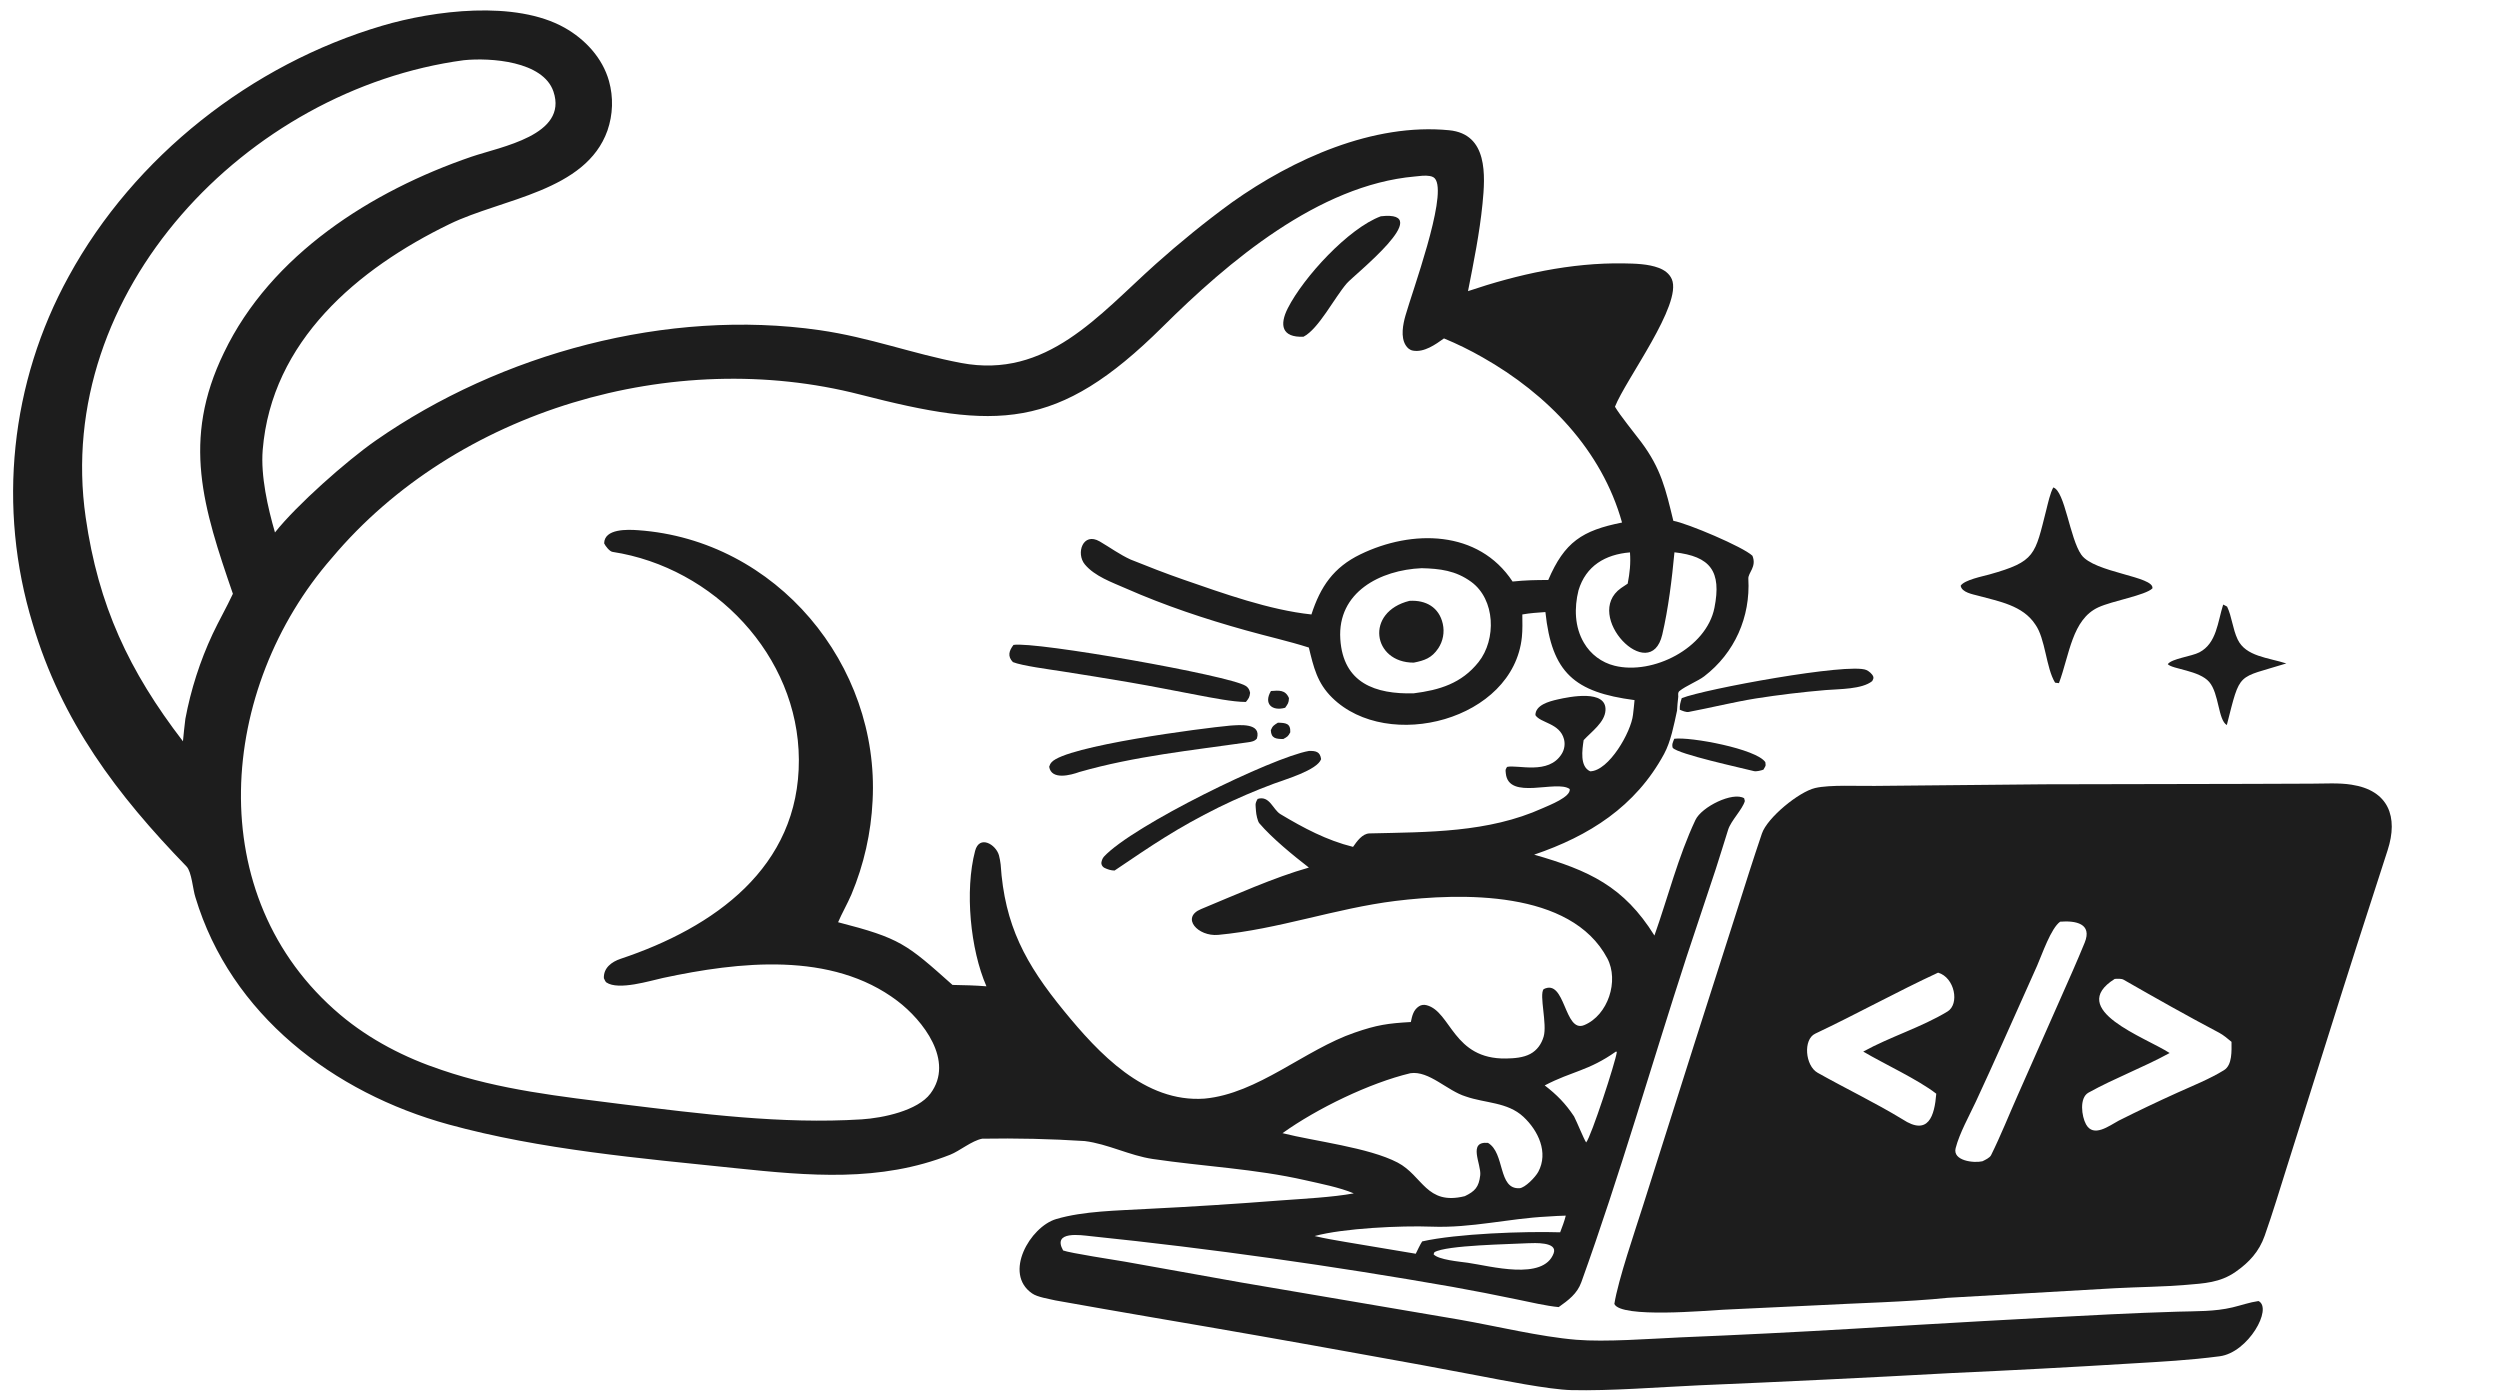
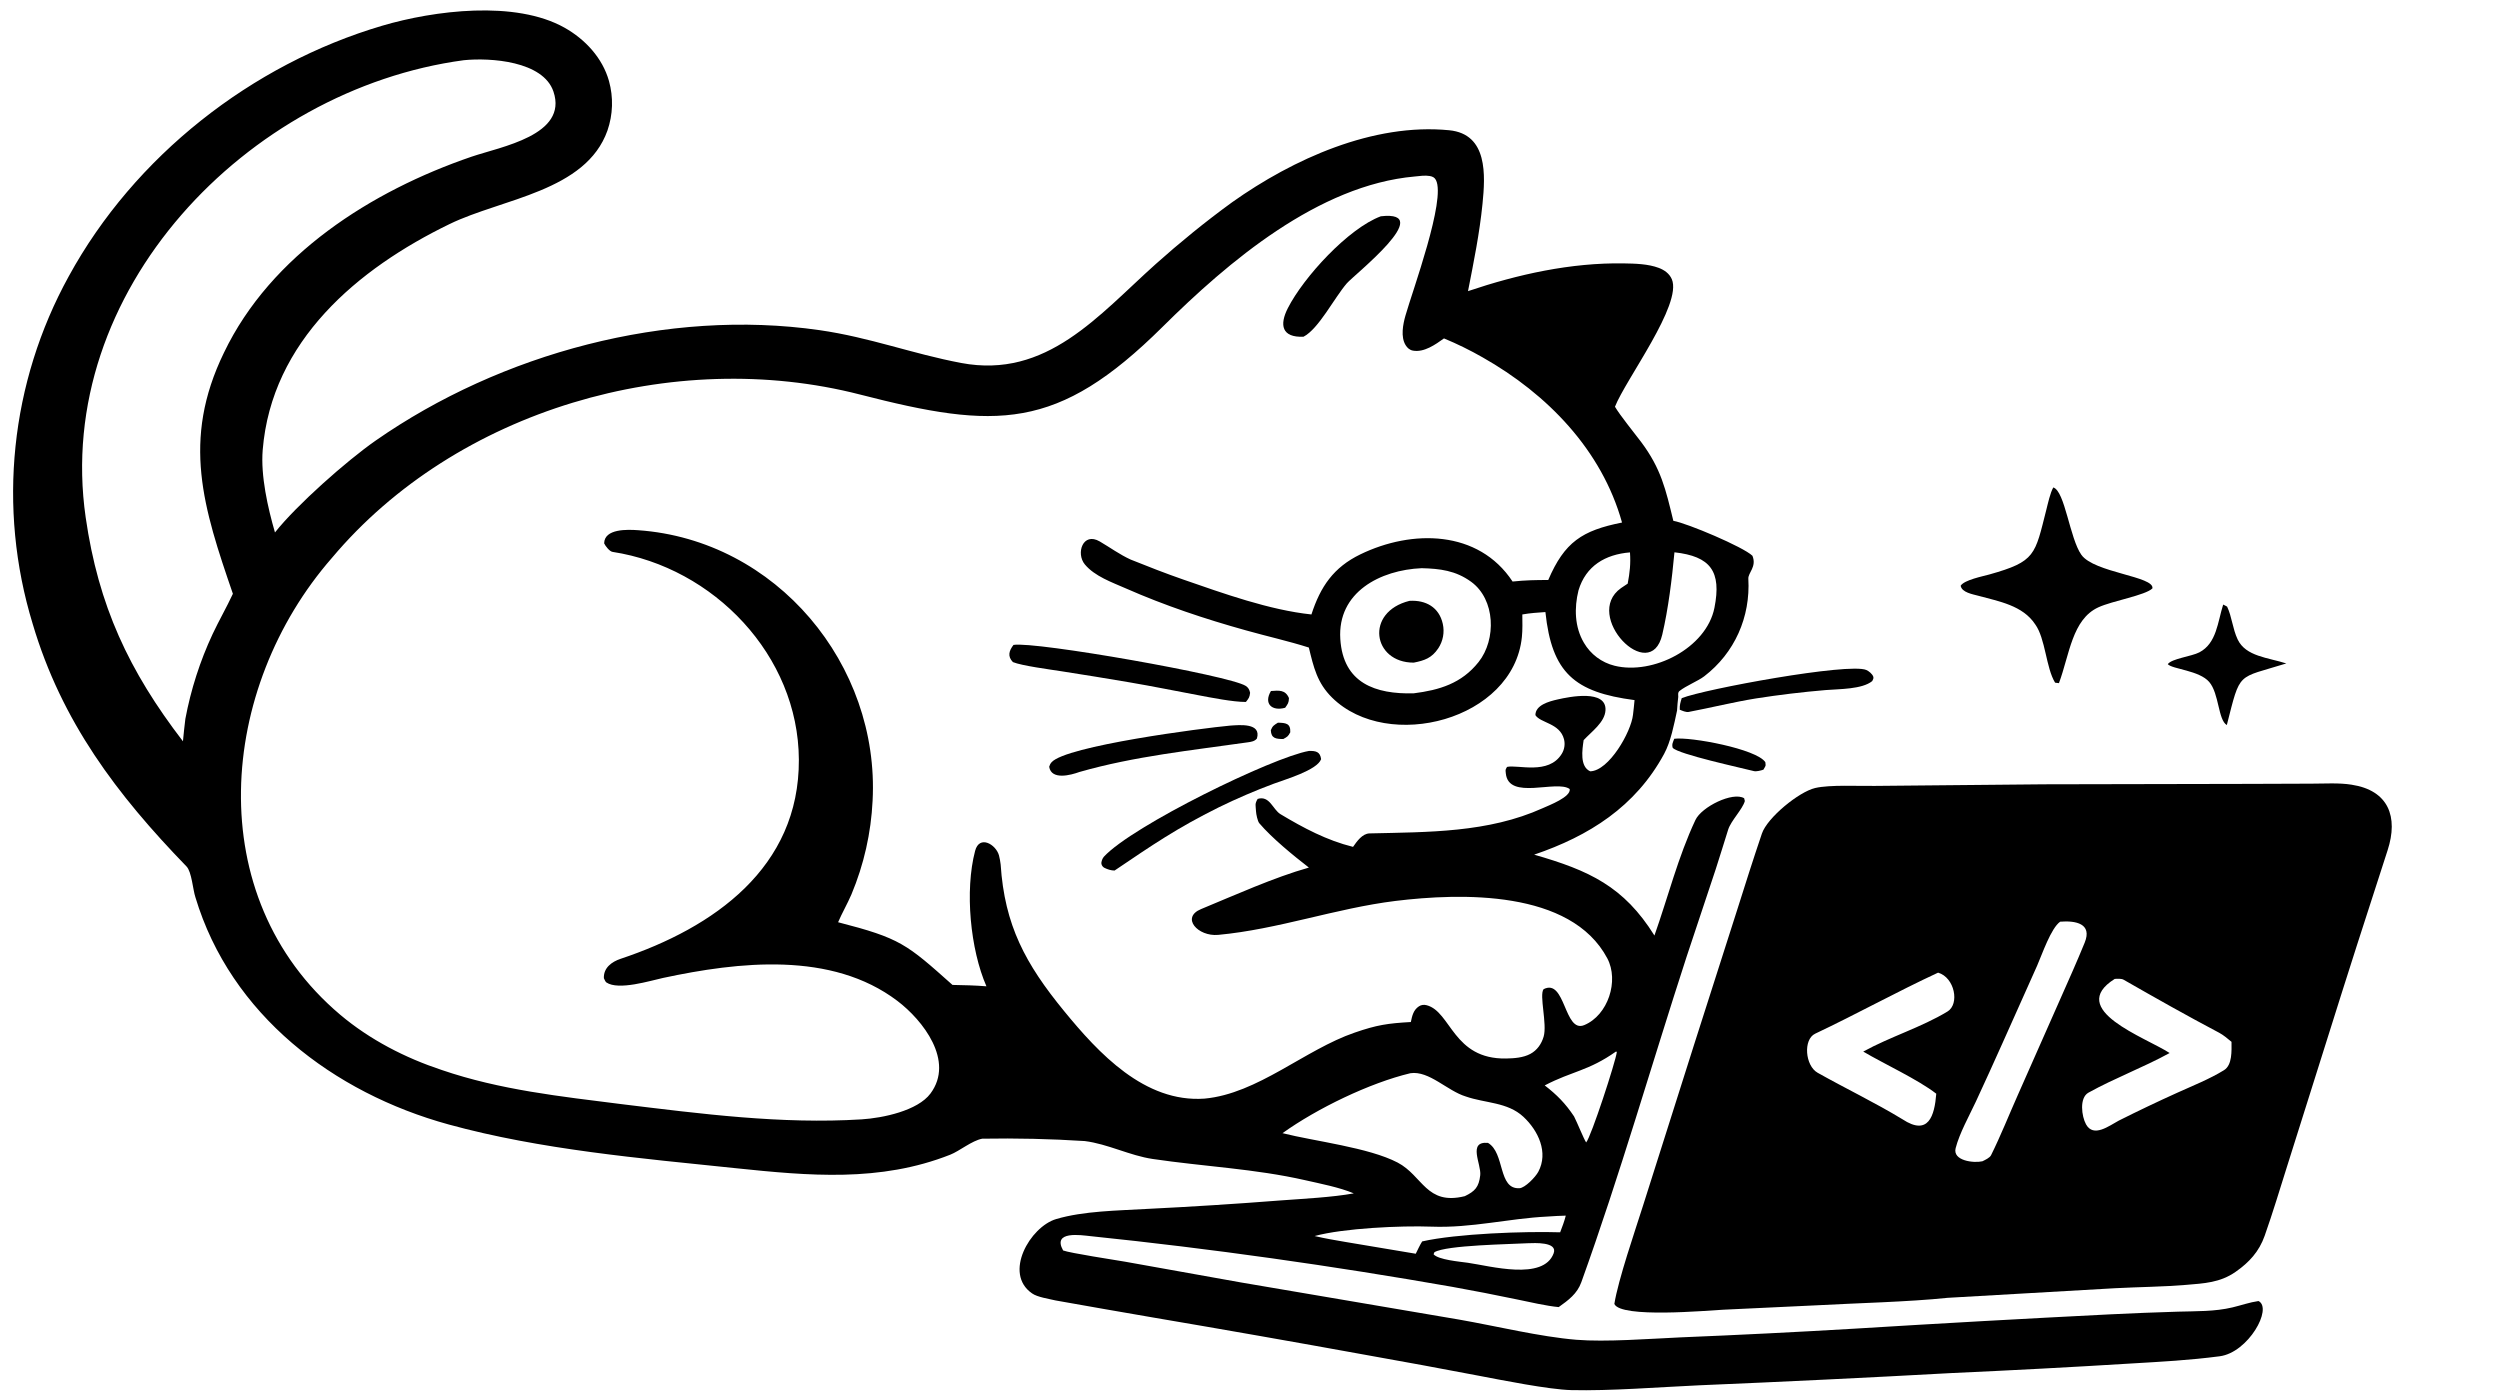
<svg xmlns="http://www.w3.org/2000/svg" width="1024" height="573" viewBox="0 0 1024 573">
-   <path fill="#1D1D1D" transform="scale(1.04171 1.04182)" d="M532.316 469.184C526.646 466.804 519.228 465.379 513.199 464.006C493.402 459.497 473.26 458.624 453.263 455.663C444.17 454.317 435.642 449.762 426.529 448.616C413.184 447.76 399.565 447.447 386.196 447.685C382.116 448.471 377.305 452.528 373.649 453.973C346.027 464.886 318.015 462.279 289.097 459.269C251.935 455.401 212.526 452.014 176.394 442.092C131.139 429.665 90.703 398.953 76.829 352.744C75.853 349.886 75.391 342.772 73.343 340.659C45.971 312.412 24.221 283.712 12.84 245.243C-1.079 199.647 4.047 150.36 27.052 108.603C52.815 61.476 98.906 25.265 150.31 10.106C170.61 4.119 202.628 -0.023 222.035 10.92C230.104 15.47 236.909 22.796 239.45 31.849C241.231 38.252 241.022 45.045 238.851 51.326C230.352 75.271 197.468 78.055 176.841 88.055C140.626 105.612 106.793 134.064 103.293 176.905C102.464 187.062 105.284 199.568 108.118 209.339C116.616 198.598 136.228 181.226 147.679 173.241C196.947 138.884 262.476 121.208 322.231 129.799C342.065 132.65 358.68 139.077 377.944 142.708C411.609 149.052 431.9 123.971 454.464 103.789C463.63 95.591 473.957 87.148 484.471 79.52C508.37 62.561 539.921 48.266 569.834 51.209C585.101 52.712 584.037 68.969 582.918 80.161C581.759 91.74 579.469 103.019 577.218 114.464C596.827 107.844 617.72 103.211 638.476 103.556C642.913 103.63 648.055 103.746 652.241 105.33C654.439 106.162 656.406 107.554 657.357 109.769C661.587 119.617 639.175 149.246 635.002 159.911C637.116 163.49 642.518 170.059 645.25 173.708C653.169 184.284 654.943 192.372 657.955 204.767C663.434 205.717 685.51 215.048 689.059 218.51C690.827 222.868 687.305 225.151 687.445 227.551C688.316 242.575 682.08 256.717 670.083 265.908C667.676 267.753 662.904 269.638 660.406 271.647C659.658 272.25 659.883 272.991 659.893 273.897C659.726 275.595 659.462 277.693 659.413 279.36C658.238 284.833 656.977 291.504 654.329 296.399C643.081 317.194 624.748 328.69 603.226 336.017C624.826 342.217 638.479 348.479 650.524 367.811C655.868 352.7 659.832 336.86 666.637 322.389C669.08 317.193 681.355 311.159 685.798 313.832L686.071 314.936C685.144 318.22 680.654 322.603 679.515 326.168C677.859 331.353 676.293 336.639 674.596 341.808L663.18 376.116C649.334 418.674 636.947 462.016 621.773 504.12C620.131 508.676 616.672 511.187 612.879 513.894C608.206 513.485 601.274 511.868 596.487 510.884C588.004 509.109 579.497 507.454 570.967 505.921C523.748 497.646 476.48 490.932 428.792 486.003C425.115 485.623 413.636 483.772 418.018 491.627C420.74 492.658 438.227 495.336 442.407 496.051L487.953 504.206L573.826 518.823C588.31 521.354 605.419 525.554 619.825 526.743C631.236 527.685 648.666 526.352 660.781 525.797C683.627 524.865 706.463 523.722 729.287 522.369C762.679 520.308 796.082 518.437 829.494 516.755C838.437 516.316 847.383 515.961 856.332 515.692C863.56 515.474 870.762 515.695 877.831 514.008C881.273 513.187 884.543 512.01 888.051 511.511C893.712 514.378 884.033 531.763 872.775 533.232C860.843 534.789 850.094 535.351 838.11 536.062C814.557 537.512 790.993 538.767 767.419 539.826C734.276 541.65 701.121 543.258 667.957 544.65C652.39 545.36 633.138 546.906 617.812 546.529C608.94 546.311 590.237 542.548 581.319 540.857C566.525 538.03 551.714 535.3 536.884 532.667C509.143 527.627 481.372 522.744 453.575 518.019C440.736 515.784 427.858 513.601 415.037 511.278C412.479 510.654 407.882 509.999 405.806 508.506C394.421 500.661 405.026 482.318 415.301 479.278C426.064 476.092 439.464 475.971 450.754 475.308C468.409 474.442 486.05 473.322 503.673 471.948C512.372 471.303 523.945 470.724 532.316 469.184ZM329.538 362.584C354.075 368.903 356.435 371.114 374.523 387.231C379.072 387.323 383.32 387.402 387.868 387.775C381.521 373.262 379.296 350.133 383.41 334.534C385.095 328.146 391.58 331.95 392.793 336.287C393.123 337.506 393.287 338.602 393.454 339.847C395.005 363.788 403.188 378.93 418.408 397.512C431.932 414.024 450.044 433.613 473.628 431.931C494.576 429.994 513.088 412.666 532.687 405.97C541.414 402.958 545.621 402.337 554.743 401.817C555.238 399.432 555.732 397.077 557.926 395.644C558.854 395.038 559.907 394.933 560.969 395.211C570.597 397.735 571.315 416.536 592.212 416.159C595.355 416.103 598.923 415.857 601.732 414.346C604.412 412.905 606.109 410.443 606.957 407.564C608.413 402.618 605.157 391.243 606.935 388.906C615.584 384.477 614.965 406.317 622.914 403.03C632.272 399.16 636.684 385.623 631.987 376.77C617.66 349.767 574.344 351.08 548.657 354.215C525.141 357.127 502.612 365.358 479.005 367.553C470.995 368.298 464.216 360.737 472.258 357.415C485.493 351.948 500.982 344.951 514.654 341.095C508.571 336.38 500.193 329.579 495.149 323.653C494.487 322.876 493.917 320.072 493.869 319.043C493.75 316.518 493.28 316.174 494.511 314.094C499.243 312.652 500.467 318.288 503.484 320.098C512.499 325.506 521.733 330.42 532.014 332.954C533.522 330.803 535.651 327.73 538.498 327.662C561.53 327.114 585.119 327.443 606.616 317.732C609.122 316.6 617.75 313.327 617.209 310.212C612.039 306.456 593.155 314.839 592.085 304.054C591.924 302.422 591.89 302.794 592.559 301.518C596.727 300.53 608.872 304.791 614.053 296.422C615.135 294.697 615.464 292.604 614.966 290.63C613.298 284.254 605.707 284.309 603.72 281.164C603.727 277.214 609.022 275.778 612.416 275.003C617.167 273.918 631.695 270.978 631.281 279.22C631.042 283.984 625.769 287.646 622.685 290.994C622.137 294.819 621.097 301.38 625.268 303.247C632.641 303.088 641.369 287.774 642.095 281.01C642.287 279.217 642.573 277.07 642.701 275.253C619.137 272.163 610.167 264.592 607.654 240.635C604.441 240.862 601.764 241.021 598.577 241.579C598.609 244.434 598.695 247.622 598.404 250.458C595.065 283.092 545.783 295.891 523.814 274.309C517.889 268.489 516.515 262.307 514.636 254.588C506.549 252.014 498.04 250.132 489.821 247.809C473.789 243.351 457.954 238.063 442.713 231.351C437.265 228.952 430.46 226.59 426.569 221.914C422.943 217.557 425.804 209.009 432.423 212.88C436.459 215.241 440.302 218.051 444.572 219.996C451.26 222.691 458.55 225.533 465.328 227.879C480.988 233.301 499.136 239.835 515.653 241.58C519.189 230.631 524.355 223.063 534.897 217.949C555.171 208.114 581.298 208.254 594.748 228.635C599.902 228.096 603.635 228.045 608.771 228.027C615.179 213.101 622.074 208.577 637.781 205.439C629.84 176.911 608.333 154.868 583.004 140.527C578.091 137.713 573.004 135.215 567.773 133.048C564.433 135.438 559.945 138.647 555.571 137.851C554.291 137.618 553.365 136.796 552.695 135.709C550.678 132.437 551.649 127.537 552.622 124.094C555.369 114.377 568.614 78.45 564.602 70.777C564.063 69.747 563.283 69.401 562.177 69.199C560.397 68.874 558.105 69.204 556.294 69.391C518.392 72.75 482.876 102.961 457.119 128.509C415.707 169.584 391.735 168.886 338.132 155.107C264.937 136.291 179.498 161.062 130.528 219.326C85.861 270.436 78.71 352.482 133.786 398.964C145.444 408.787 159.326 415.926 173.739 420.692C196.653 428.521 220.334 431.058 244.376 434.101C275.534 437.897 307.355 442.055 338.774 440.086C347.113 439.563 360.806 436.709 365.86 429.928C375.413 417.111 362.862 401.103 352.855 393.516C326.966 373.888 290.412 378.132 260.701 384.486C255.719 385.559 243.179 389.515 238.418 386.25C238.034 385.987 237.678 385.062 237.442 384.582C237.267 380.496 240.554 378.125 244.038 376.961C280.609 364.741 314.315 341.186 314.112 298.656C313.918 257.703 280.646 223.086 240.835 216.976C239.683 216.798 238.027 214.679 237.552 213.621C237.65 207.793 246.749 208.161 250.893 208.453C305.337 212.293 345.923 261.379 343.105 314.793C342.5 327.468 339.684 339.939 334.784 351.645C333.195 355.341 330.969 359.212 329.538 362.584ZM618.92 438.927C620.205 441.436 622.689 447.669 623.672 449.159C625.594 447.058 635.283 417.383 635.727 413.659L635.468 413.377C624.538 421.096 618.336 421.029 607.384 426.736C612.173 430.432 615.53 433.833 618.92 438.927ZM529.057 488.289L556.676 492.918C557.373 491.515 558.382 489.33 559.198 488.073C572.741 484.995 599.706 484.037 613.453 484.49C614.319 482.208 615.055 480.323 615.667 477.935C613.431 478.035 610.728 478.083 608.539 478.294C593.036 479.043 578.759 482.874 562.788 482.266C550.985 481.817 528.268 482.856 516.902 485.96C521.34 486.987 524.629 487.527 529.057 488.289ZM640.009 229.462C640.83 225.081 641.228 221.691 640.906 217.178C631.237 217.961 623.542 222.454 620.658 232.13C618.957 238.991 619.121 246.488 622.794 252.714C625.417 257.226 629.758 260.481 634.824 261.734C649.863 265.487 670.967 254.861 674.122 238.937C676.957 224.632 672.603 218.731 658.395 217.141C657.41 227.628 655.992 239.328 653.597 249.524C648.88 269.594 622.117 242.029 637.385 231.216C638.246 230.612 639.121 230.027 640.009 229.462ZM555.818 272.594C565.931 271.319 574.678 268.731 581.377 260.288C588.412 251.422 588.016 235.674 578.436 228.721C572.337 224.293 566.177 223.574 558.99 223.387C542.721 224.087 525.827 232.812 527.007 251.238C528.123 268.668 540.888 272.959 555.818 272.594ZM91.573 233.451C79.983 199.753 71.287 173.116 88.062 138.656C106.522 100.132 146.12 75.055 185.381 61.619C196.939 57.664 223.413 53.185 217.622 36.017C213.567 23.994 192.813 22.61 182.35 23.673C97.195 35.118 20.907 114.58 33.686 203.401C38.68 238.112 50.691 263.798 71.935 291.448C72.232 288.662 72.499 285.359 72.885 282.627C75.044 271.109 78.644 259.909 83.599 249.289C86.11 243.945 89.062 238.86 91.573 233.451ZM577.107 496.461C585.983 497.727 606.877 503.611 610.896 492.749C612.607 488.125 603.168 488.72 600.889 488.782C593.83 489.189 568.703 489.512 564.006 492.32L563.681 493.121C565.523 495.302 573.998 496.024 577.107 496.461ZM554.572 421.941C538.569 425.765 517.862 435.784 504.275 445.514C516.929 448.714 538.163 451.133 549.531 457.064C559.437 462.234 560.803 474.046 575.96 470.282C579.939 468.372 581.5 466.722 582.027 462.05C582.513 457.729 576.958 448.596 585.079 449.338C591.833 453.29 588.918 467.675 597.484 467.151C599.628 467.02 603.706 462.847 604.853 460.708C608.924 453.11 604.857 444.52 598.982 439.06C592.743 433.261 583.971 433.763 576.375 431.1C569.077 428.896 561.936 420.864 554.572 421.941Z" />
-   <path fill="#1D1D1D" transform="scale(1.04171 1.04182)" d="M398.505 253.553C407.033 252.091 483.566 265.585 489.806 269.662C490.897 270.375 491.263 271.138 491.539 272.381C491.333 274.239 490.99 274.557 489.889 275.981C484.833 275.999 476.326 274.294 471.205 273.334C462.127 271.634 453.181 269.807 444.054 268.257C435.126 266.737 426.186 265.282 417.236 263.892C412.834 263.205 401.778 261.747 398.283 260.313C396.042 258.012 396.76 255.837 398.505 253.553Z" />
-   <path fill="#1D1D1D" transform="scale(1.04171 1.04182)" d="M542.943 85.035C564.957 82.55 532.538 107.964 529.567 111.394C524.696 117.018 518.486 129.338 512.534 132.387C503.981 132.756 503.004 127.782 506.379 121.15C512.59 108.947 530.2 89.759 542.943 85.035Z" />
-   <path fill="#1D1D1D" transform="scale(1.04171 1.04182)" d="M514.642 295.246C517.411 295.165 519.078 295.53 519.46 298.479C517.888 302.834 505.201 306.473 500.787 308.139C493.461 310.871 486.272 313.96 479.248 317.395C462.527 325.71 453.279 332.121 438.252 342.258C436.893 342.266 435.516 341.812 434.285 341.21C433.687 340.918 433.238 340.345 433.096 339.694C432.905 338.811 433.525 337.393 434.035 336.839C445.297 324.604 500.421 297.734 514.642 295.246Z" />
-   <path fill="#1D1D1D" transform="scale(1.04171 1.04182)" d="M483.653 285.282C487.397 285.027 496.076 284.119 494.22 290.355C493.341 291.434 492.108 291.639 490.779 291.829C468.477 295.022 446.16 297.297 424.416 303.518C421.119 304.721 413.391 306.848 412.538 301.457C412.739 300.771 412.994 300.247 413.467 299.702C419.059 293.259 472.991 286.249 483.653 285.282Z" />
-   <path fill="#1D1D1D" transform="scale(1.04171 1.04182)" d="M499.736 271.675C502.865 271.452 505.393 271.122 506.814 274.447C506.769 276.361 506.377 276.748 505.318 278.266C500.059 279.727 496.794 276.613 499.736 271.675Z" />
-   <path fill="#1D1D1D" transform="scale(1.04171 1.04182)" d="M502.475 284.129C505.437 284.214 507.52 284.308 507.336 287.903C506.489 289.56 506.132 289.695 504.574 290.559C501.758 290.523 499.804 290.357 499.687 287.077C500.411 285.322 500.925 285.116 502.475 284.129Z" />
-   <path fill="#1D1D1D" transform="scale(1.04171 1.04182)" d="M554.213 236.228C560.604 235.846 565.851 238.721 567.307 245.277C568.047 248.605 567.396 252.091 565.503 254.927C562.946 258.726 560.094 259.69 555.873 260.521C539.705 260.553 536.585 240.598 554.213 236.228Z" />
-   <path fill="#1D1D1D" transform="scale(1.04171 1.04182)" d="M803.767 308.356L884.119 308.191L908.923 308.101C913.923 308.086 919.77 307.72 924.628 308.508C939.196 310.732 943.082 321.149 938.806 334.29C930.776 358.968 922.832 383.699 915.072 408.467L899.33 458.395C896.441 467.548 893.664 476.796 890.47 485.849C888.266 492.098 884.371 496.302 879.054 500.024C872.93 504.311 866.652 504.563 859.477 505.168C850.242 505.934 840.925 505.989 831.657 506.472L765.788 510.252C750.571 511.86 729.56 512.339 713.738 513.219L677.678 514.921C671.256 515.239 637.301 518.342 634.762 512.658C636.282 503.121 642.889 483.961 646.01 474.098L666.151 410.602L683.121 357.528C686.263 347.588 689.398 337.694 692.784 327.715C694.906 321.461 707.318 311.315 713.709 309.815C719.475 308.461 730.873 309.088 737.161 308.987L803.767 308.356ZM853.1 414.001C842.704 419.704 831.514 423.854 821.186 429.581C817.514 431.617 818.49 438.911 820.223 442.044C823.167 447.366 829.233 442.663 833.071 440.596C840.645 436.793 848.296 433.146 856.019 429.658C862.043 426.926 868.857 424.221 874.482 420.744C877.785 418.703 877.442 413.106 877.429 409.607C876.041 408.429 874.193 406.891 872.592 406.046C859.901 399.349 847.445 392.315 834.998 385.182C834.136 384.688 832.488 384.798 831.507 384.867C812.288 396.98 843.647 407.847 853.1 414.001ZM748.072 440.063C758.248 446.769 760.659 438.735 761.341 430.006C754.195 424.437 740.821 418.283 732.624 413.437C743.218 407.593 755.465 403.913 765.735 397.696C770.612 394.745 768.59 384.309 762.056 382.403C745.835 389.929 729.917 398.749 713.729 406.401C708.923 408.673 709.783 418.999 714.68 421.757C725.708 427.97 737.262 433.488 748.072 440.063ZM779.485 456.564C780.562 456.038 782.366 455.213 782.879 454.183C786.626 446.659 790.031 438.077 793.433 430.454L810.159 392.643C813.425 385.286 816.651 378.076 819.695 370.618C822.778 363.065 816.112 361.898 810.066 362.366C806.428 364.904 802.949 375.24 800.976 379.712L787.459 409.936C783.994 417.691 780.474 425.421 776.899 433.126C774.238 438.821 770.493 445.475 768.96 451.396C767.672 456.373 776.088 457.364 779.485 456.564Z" />
-   <path fill="#1D1D1D" transform="scale(1.04171 1.04182)" d="M807.35 191.645C811.933 193.021 813.827 211.734 818.404 218.142C823.447 225.202 847.217 226.575 846.327 231.335C843.56 234.065 830.662 236.2 825.073 238.773C814.73 243.534 813.753 257.353 809.579 268.581C809.361 268.594 808.052 268.391 808.055 268.395C804.467 262.502 804.281 251.051 800.254 245.482C795.337 238 785.929 236.444 777.927 234.243C775.704 233.632 771.36 232.953 770.936 230.274C772.411 227.986 779.62 226.588 782.206 225.861C800.483 220.729 800.087 218.237 804.645 200.3C805.251 197.916 806.111 193.866 807.35 191.645Z" />
-   <path fill="#1D1D1D" transform="scale(1.04171 1.04182)" d="M874.152 237.686C874.58 237.91 875.095 238.178 875.696 238.492C877.599 242.482 877.843 247.156 879.84 251.385C883.014 258.105 891.772 258.521 898.982 260.836C879.352 266.963 881.061 263.614 875.582 285.07C872.139 283.026 872.576 272.708 868.677 268.135C864.782 263.566 854.224 263.123 852.372 261.129C853.841 258.94 861.73 258.086 864.806 256.466C871.604 252.886 871.971 244.576 874.152 237.686Z" />
-   <path fill="#1D1D1D" transform="scale(1.04171 1.04182)" d="M661.252 274.484C670.122 270.927 726.946 260.461 733.826 263.408C734.822 263.835 736.173 264.953 736.556 265.989C736.818 266.698 736.445 267.145 736.158 267.775C732.195 271.023 723.229 270.87 717.876 271.303C708.671 272.079 699.496 273.181 690.369 274.609C681.542 276.047 672.761 278.237 663.98 279.906C662.967 280.099 661.436 279.444 660.49 279.023C660.422 277.045 660.704 276.372 661.252 274.484Z" />
-   <path fill="#1D1D1D" transform="scale(1.04171 1.04182)" d="M658.318 290.454C664.643 289.589 690.801 294.462 694.132 299.676C694.316 301.434 694.385 300.729 693.386 302.59C692.423 302.948 690.562 303.402 689.668 303.172C684.781 301.916 659.876 296.525 657.706 294.007C657.297 292.589 657.773 291.866 658.318 290.454Z" />
-   <path fill="#DCDBDC" fill-opacity="0.035" transform="scale(1.04171 1.04182)" d="M659.893 273.897L661.252 274.484C660.704 276.372 660.422 277.045 660.49 279.023L659.413 279.36C659.462 277.693 659.726 275.595 659.893 273.897Z" />
+   <path fill="current" transform="scale(1.04171 1.04182)" d="M532.316 469.184C526.646 466.804 519.228 465.379 513.199 464.006C493.402 459.497 473.26 458.624 453.263 455.663C444.17 454.317 435.642 449.762 426.529 448.616C413.184 447.76 399.565 447.447 386.196 447.685C382.116 448.471 377.305 452.528 373.649 453.973C346.027 464.886 318.015 462.279 289.097 459.269C251.935 455.401 212.526 452.014 176.394 442.092C131.139 429.665 90.703 398.953 76.829 352.744C75.853 349.886 75.391 342.772 73.343 340.659C45.971 312.412 24.221 283.712 12.84 245.243C-1.079 199.647 4.047 150.36 27.052 108.603C52.815 61.476 98.906 25.265 150.31 10.106C170.61 4.119 202.628 -0.023 222.035 10.92C230.104 15.47 236.909 22.796 239.45 31.849C241.231 38.252 241.022 45.045 238.851 51.326C230.352 75.271 197.468 78.055 176.841 88.055C140.626 105.612 106.793 134.064 103.293 176.905C102.464 187.062 105.284 199.568 108.118 209.339C116.616 198.598 136.228 181.226 147.679 173.241C196.947 138.884 262.476 121.208 322.231 129.799C342.065 132.65 358.68 139.077 377.944 142.708C411.609 149.052 431.9 123.971 454.464 103.789C463.63 95.591 473.957 87.148 484.471 79.52C508.37 62.561 539.921 48.266 569.834 51.209C585.101 52.712 584.037 68.969 582.918 80.161C581.759 91.74 579.469 103.019 577.218 114.464C596.827 107.844 617.72 103.211 638.476 103.556C642.913 103.63 648.055 103.746 652.241 105.33C654.439 106.162 656.406 107.554 657.357 109.769C661.587 119.617 639.175 149.246 635.002 159.911C637.116 163.49 642.518 170.059 645.25 173.708C653.169 184.284 654.943 192.372 657.955 204.767C663.434 205.717 685.51 215.048 689.059 218.51C690.827 222.868 687.305 225.151 687.445 227.551C688.316 242.575 682.08 256.717 670.083 265.908C667.676 267.753 662.904 269.638 660.406 271.647C659.658 272.25 659.883 272.991 659.893 273.897C659.726 275.595 659.462 277.693 659.413 279.36C658.238 284.833 656.977 291.504 654.329 296.399C643.081 317.194 624.748 328.69 603.226 336.017C624.826 342.217 638.479 348.479 650.524 367.811C655.868 352.7 659.832 336.86 666.637 322.389C669.08 317.193 681.355 311.159 685.798 313.832L686.071 314.936C685.144 318.22 680.654 322.603 679.515 326.168C677.859 331.353 676.293 336.639 674.596 341.808L663.18 376.116C649.334 418.674 636.947 462.016 621.773 504.12C620.131 508.676 616.672 511.187 612.879 513.894C608.206 513.485 601.274 511.868 596.487 510.884C588.004 509.109 579.497 507.454 570.967 505.921C523.748 497.646 476.48 490.932 428.792 486.003C425.115 485.623 413.636 483.772 418.018 491.627C420.74 492.658 438.227 495.336 442.407 496.051L487.953 504.206L573.826 518.823C588.31 521.354 605.419 525.554 619.825 526.743C631.236 527.685 648.666 526.352 660.781 525.797C683.627 524.865 706.463 523.722 729.287 522.369C762.679 520.308 796.082 518.437 829.494 516.755C838.437 516.316 847.383 515.961 856.332 515.692C863.56 515.474 870.762 515.695 877.831 514.008C881.273 513.187 884.543 512.01 888.051 511.511C893.712 514.378 884.033 531.763 872.775 533.232C860.843 534.789 850.094 535.351 838.11 536.062C814.557 537.512 790.993 538.767 767.419 539.826C734.276 541.65 701.121 543.258 667.957 544.65C652.39 545.36 633.138 546.906 617.812 546.529C608.94 546.311 590.237 542.548 581.319 540.857C566.525 538.03 551.714 535.3 536.884 532.667C509.143 527.627 481.372 522.744 453.575 518.019C440.736 515.784 427.858 513.601 415.037 511.278C412.479 510.654 407.882 509.999 405.806 508.506C394.421 500.661 405.026 482.318 415.301 479.278C426.064 476.092 439.464 475.971 450.754 475.308C468.409 474.442 486.05 473.322 503.673 471.948C512.372 471.303 523.945 470.724 532.316 469.184ZM329.538 362.584C354.075 368.903 356.435 371.114 374.523 387.231C379.072 387.323 383.32 387.402 387.868 387.775C381.521 373.262 379.296 350.133 383.41 334.534C385.095 328.146 391.58 331.95 392.793 336.287C393.123 337.506 393.287 338.602 393.454 339.847C395.005 363.788 403.188 378.93 418.408 397.512C431.932 414.024 450.044 433.613 473.628 431.931C494.576 429.994 513.088 412.666 532.687 405.97C541.414 402.958 545.621 402.337 554.743 401.817C555.238 399.432 555.732 397.077 557.926 395.644C558.854 395.038 559.907 394.933 560.969 395.211C570.597 397.735 571.315 416.536 592.212 416.159C595.355 416.103 598.923 415.857 601.732 414.346C604.412 412.905 606.109 410.443 606.957 407.564C608.413 402.618 605.157 391.243 606.935 388.906C615.584 384.477 614.965 406.317 622.914 403.03C632.272 399.16 636.684 385.623 631.987 376.77C617.66 349.767 574.344 351.08 548.657 354.215C525.141 357.127 502.612 365.358 479.005 367.553C470.995 368.298 464.216 360.737 472.258 357.415C485.493 351.948 500.982 344.951 514.654 341.095C508.571 336.38 500.193 329.579 495.149 323.653C494.487 322.876 493.917 320.072 493.869 319.043C493.75 316.518 493.28 316.174 494.511 314.094C499.243 312.652 500.467 318.288 503.484 320.098C512.499 325.506 521.733 330.42 532.014 332.954C533.522 330.803 535.651 327.73 538.498 327.662C561.53 327.114 585.119 327.443 606.616 317.732C609.122 316.6 617.75 313.327 617.209 310.212C612.039 306.456 593.155 314.839 592.085 304.054C591.924 302.422 591.89 302.794 592.559 301.518C596.727 300.53 608.872 304.791 614.053 296.422C615.135 294.697 615.464 292.604 614.966 290.63C613.298 284.254 605.707 284.309 603.72 281.164C603.727 277.214 609.022 275.778 612.416 275.003C617.167 273.918 631.695 270.978 631.281 279.22C631.042 283.984 625.769 287.646 622.685 290.994C622.137 294.819 621.097 301.38 625.268 303.247C632.641 303.088 641.369 287.774 642.095 281.01C642.287 279.217 642.573 277.07 642.701 275.253C619.137 272.163 610.167 264.592 607.654 240.635C604.441 240.862 601.764 241.021 598.577 241.579C598.609 244.434 598.695 247.622 598.404 250.458C595.065 283.092 545.783 295.891 523.814 274.309C517.889 268.489 516.515 262.307 514.636 254.588C506.549 252.014 498.04 250.132 489.821 247.809C473.789 243.351 457.954 238.063 442.713 231.351C437.265 228.952 430.46 226.59 426.569 221.914C422.943 217.557 425.804 209.009 432.423 212.88C436.459 215.241 440.302 218.051 444.572 219.996C451.26 222.691 458.55 225.533 465.328 227.879C480.988 233.301 499.136 239.835 515.653 241.58C519.189 230.631 524.355 223.063 534.897 217.949C555.171 208.114 581.298 208.254 594.748 228.635C599.902 228.096 603.635 228.045 608.771 228.027C615.179 213.101 622.074 208.577 637.781 205.439C629.84 176.911 608.333 154.868 583.004 140.527C578.091 137.713 573.004 135.215 567.773 133.048C564.433 135.438 559.945 138.647 555.571 137.851C554.291 137.618 553.365 136.796 552.695 135.709C550.678 132.437 551.649 127.537 552.622 124.094C555.369 114.377 568.614 78.45 564.602 70.777C564.063 69.747 563.283 69.401 562.177 69.199C560.397 68.874 558.105 69.204 556.294 69.391C518.392 72.75 482.876 102.961 457.119 128.509C415.707 169.584 391.735 168.886 338.132 155.107C264.937 136.291 179.498 161.062 130.528 219.326C85.861 270.436 78.71 352.482 133.786 398.964C145.444 408.787 159.326 415.926 173.739 420.692C196.653 428.521 220.334 431.058 244.376 434.101C275.534 437.897 307.355 442.055 338.774 440.086C347.113 439.563 360.806 436.709 365.86 429.928C375.413 417.111 362.862 401.103 352.855 393.516C326.966 373.888 290.412 378.132 260.701 384.486C255.719 385.559 243.179 389.515 238.418 386.25C238.034 385.987 237.678 385.062 237.442 384.582C237.267 380.496 240.554 378.125 244.038 376.961C280.609 364.741 314.315 341.186 314.112 298.656C313.918 257.703 280.646 223.086 240.835 216.976C239.683 216.798 238.027 214.679 237.552 213.621C237.65 207.793 246.749 208.161 250.893 208.453C305.337 212.293 345.923 261.379 343.105 314.793C342.5 327.468 339.684 339.939 334.784 351.645C333.195 355.341 330.969 359.212 329.538 362.584ZM618.92 438.927C620.205 441.436 622.689 447.669 623.672 449.159C625.594 447.058 635.283 417.383 635.727 413.659L635.468 413.377C624.538 421.096 618.336 421.029 607.384 426.736C612.173 430.432 615.53 433.833 618.92 438.927ZM529.057 488.289L556.676 492.918C557.373 491.515 558.382 489.33 559.198 488.073C572.741 484.995 599.706 484.037 613.453 484.49C614.319 482.208 615.055 480.323 615.667 477.935C613.431 478.035 610.728 478.083 608.539 478.294C593.036 479.043 578.759 482.874 562.788 482.266C550.985 481.817 528.268 482.856 516.902 485.96C521.34 486.987 524.629 487.527 529.057 488.289ZM640.009 229.462C640.83 225.081 641.228 221.691 640.906 217.178C631.237 217.961 623.542 222.454 620.658 232.13C618.957 238.991 619.121 246.488 622.794 252.714C625.417 257.226 629.758 260.481 634.824 261.734C649.863 265.487 670.967 254.861 674.122 238.937C676.957 224.632 672.603 218.731 658.395 217.141C657.41 227.628 655.992 239.328 653.597 249.524C648.88 269.594 622.117 242.029 637.385 231.216C638.246 230.612 639.121 230.027 640.009 229.462ZM555.818 272.594C565.931 271.319 574.678 268.731 581.377 260.288C588.412 251.422 588.016 235.674 578.436 228.721C572.337 224.293 566.177 223.574 558.99 223.387C542.721 224.087 525.827 232.812 527.007 251.238C528.123 268.668 540.888 272.959 555.818 272.594ZM91.573 233.451C79.983 199.753 71.287 173.116 88.062 138.656C106.522 100.132 146.12 75.055 185.381 61.619C196.939 57.664 223.413 53.185 217.622 36.017C213.567 23.994 192.813 22.61 182.35 23.673C97.195 35.118 20.907 114.58 33.686 203.401C38.68 238.112 50.691 263.798 71.935 291.448C72.232 288.662 72.499 285.359 72.885 282.627C75.044 271.109 78.644 259.909 83.599 249.289C86.11 243.945 89.062 238.86 91.573 233.451ZM577.107 496.461C585.983 497.727 606.877 503.611 610.896 492.749C612.607 488.125 603.168 488.72 600.889 488.782C593.83 489.189 568.703 489.512 564.006 492.32L563.681 493.121C565.523 495.302 573.998 496.024 577.107 496.461ZM554.572 421.941C538.569 425.765 517.862 435.784 504.275 445.514C516.929 448.714 538.163 451.133 549.531 457.064C559.437 462.234 560.803 474.046 575.96 470.282C579.939 468.372 581.5 466.722 582.027 462.05C582.513 457.729 576.958 448.596 585.079 449.338C591.833 453.29 588.918 467.675 597.484 467.151C599.628 467.02 603.706 462.847 604.853 460.708C608.924 453.11 604.857 444.52 598.982 439.06C592.743 433.261 583.971 433.763 576.375 431.1C569.077 428.896 561.936 420.864 554.572 421.941Z" />
+   <path fill="current" transform="scale(1.04171 1.04182)" d="M398.505 253.553C407.033 252.091 483.566 265.585 489.806 269.662C490.897 270.375 491.263 271.138 491.539 272.381C491.333 274.239 490.99 274.557 489.889 275.981C484.833 275.999 476.326 274.294 471.205 273.334C462.127 271.634 453.181 269.807 444.054 268.257C435.126 266.737 426.186 265.282 417.236 263.892C412.834 263.205 401.778 261.747 398.283 260.313C396.042 258.012 396.76 255.837 398.505 253.553Z" />
+   <path fill="current" transform="scale(1.04171 1.04182)" d="M542.943 85.035C564.957 82.55 532.538 107.964 529.567 111.394C524.696 117.018 518.486 129.338 512.534 132.387C503.981 132.756 503.004 127.782 506.379 121.15C512.59 108.947 530.2 89.759 542.943 85.035Z" />
+   <path fill="current" transform="scale(1.04171 1.04182)" d="M514.642 295.246C517.411 295.165 519.078 295.53 519.46 298.479C517.888 302.834 505.201 306.473 500.787 308.139C493.461 310.871 486.272 313.96 479.248 317.395C462.527 325.71 453.279 332.121 438.252 342.258C436.893 342.266 435.516 341.812 434.285 341.21C433.687 340.918 433.238 340.345 433.096 339.694C432.905 338.811 433.525 337.393 434.035 336.839C445.297 324.604 500.421 297.734 514.642 295.246Z" />
+   <path fill="current" transform="scale(1.04171 1.04182)" d="M483.653 285.282C487.397 285.027 496.076 284.119 494.22 290.355C493.341 291.434 492.108 291.639 490.779 291.829C468.477 295.022 446.16 297.297 424.416 303.518C421.119 304.721 413.391 306.848 412.538 301.457C412.739 300.771 412.994 300.247 413.467 299.702C419.059 293.259 472.991 286.249 483.653 285.282Z" />
+   <path fill="current" transform="scale(1.04171 1.04182)" d="M499.736 271.675C502.865 271.452 505.393 271.122 506.814 274.447C506.769 276.361 506.377 276.748 505.318 278.266C500.059 279.727 496.794 276.613 499.736 271.675Z" />
+   <path fill="current" transform="scale(1.04171 1.04182)" d="M502.475 284.129C505.437 284.214 507.52 284.308 507.336 287.903C506.489 289.56 506.132 289.695 504.574 290.559C501.758 290.523 499.804 290.357 499.687 287.077C500.411 285.322 500.925 285.116 502.475 284.129Z" />
+   <path fill="current" transform="scale(1.04171 1.04182)" d="M554.213 236.228C560.604 235.846 565.851 238.721 567.307 245.277C568.047 248.605 567.396 252.091 565.503 254.927C562.946 258.726 560.094 259.69 555.873 260.521C539.705 260.553 536.585 240.598 554.213 236.228Z" />
+   <path fill="current" transform="scale(1.04171 1.04182)" d="M803.767 308.356L884.119 308.191L908.923 308.101C913.923 308.086 919.77 307.72 924.628 308.508C939.196 310.732 943.082 321.149 938.806 334.29C930.776 358.968 922.832 383.699 915.072 408.467L899.33 458.395C896.441 467.548 893.664 476.796 890.47 485.849C888.266 492.098 884.371 496.302 879.054 500.024C872.93 504.311 866.652 504.563 859.477 505.168C850.242 505.934 840.925 505.989 831.657 506.472L765.788 510.252C750.571 511.86 729.56 512.339 713.738 513.219L677.678 514.921C671.256 515.239 637.301 518.342 634.762 512.658C636.282 503.121 642.889 483.961 646.01 474.098L666.151 410.602L683.121 357.528C686.263 347.588 689.398 337.694 692.784 327.715C694.906 321.461 707.318 311.315 713.709 309.815C719.475 308.461 730.873 309.088 737.161 308.987L803.767 308.356ZM853.1 414.001C842.704 419.704 831.514 423.854 821.186 429.581C817.514 431.617 818.49 438.911 820.223 442.044C823.167 447.366 829.233 442.663 833.071 440.596C840.645 436.793 848.296 433.146 856.019 429.658C862.043 426.926 868.857 424.221 874.482 420.744C877.785 418.703 877.442 413.106 877.429 409.607C876.041 408.429 874.193 406.891 872.592 406.046C859.901 399.349 847.445 392.315 834.998 385.182C834.136 384.688 832.488 384.798 831.507 384.867C812.288 396.98 843.647 407.847 853.1 414.001ZM748.072 440.063C758.248 446.769 760.659 438.735 761.341 430.006C754.195 424.437 740.821 418.283 732.624 413.437C743.218 407.593 755.465 403.913 765.735 397.696C770.612 394.745 768.59 384.309 762.056 382.403C745.835 389.929 729.917 398.749 713.729 406.401C708.923 408.673 709.783 418.999 714.68 421.757C725.708 427.97 737.262 433.488 748.072 440.063ZM779.485 456.564C780.562 456.038 782.366 455.213 782.879 454.183C786.626 446.659 790.031 438.077 793.433 430.454L810.159 392.643C813.425 385.286 816.651 378.076 819.695 370.618C822.778 363.065 816.112 361.898 810.066 362.366C806.428 364.904 802.949 375.24 800.976 379.712L787.459 409.936C783.994 417.691 780.474 425.421 776.899 433.126C774.238 438.821 770.493 445.475 768.96 451.396C767.672 456.373 776.088 457.364 779.485 456.564Z" />
+   <path fill="current" transform="scale(1.04171 1.04182)" d="M807.35 191.645C811.933 193.021 813.827 211.734 818.404 218.142C823.447 225.202 847.217 226.575 846.327 231.335C843.56 234.065 830.662 236.2 825.073 238.773C814.73 243.534 813.753 257.353 809.579 268.581C809.361 268.594 808.052 268.391 808.055 268.395C804.467 262.502 804.281 251.051 800.254 245.482C795.337 238 785.929 236.444 777.927 234.243C775.704 233.632 771.36 232.953 770.936 230.274C772.411 227.986 779.62 226.588 782.206 225.861C800.483 220.729 800.087 218.237 804.645 200.3C805.251 197.916 806.111 193.866 807.35 191.645Z" />
+   <path fill="current" transform="scale(1.04171 1.04182)" d="M874.152 237.686C874.58 237.91 875.095 238.178 875.696 238.492C877.599 242.482 877.843 247.156 879.84 251.385C883.014 258.105 891.772 258.521 898.982 260.836C879.352 266.963 881.061 263.614 875.582 285.07C872.139 283.026 872.576 272.708 868.677 268.135C864.782 263.566 854.224 263.123 852.372 261.129C853.841 258.94 861.73 258.086 864.806 256.466C871.604 252.886 871.971 244.576 874.152 237.686Z" />
+   <path fill="current" transform="scale(1.04171 1.04182)" d="M661.252 274.484C670.122 270.927 726.946 260.461 733.826 263.408C734.822 263.835 736.173 264.953 736.556 265.989C736.818 266.698 736.445 267.145 736.158 267.775C732.195 271.023 723.229 270.87 717.876 271.303C708.671 272.079 699.496 273.181 690.369 274.609C681.542 276.047 672.761 278.237 663.98 279.906C662.967 280.099 661.436 279.444 660.49 279.023C660.422 277.045 660.704 276.372 661.252 274.484Z" />
+   <path fill="current" transform="scale(1.04171 1.04182)" d="M658.318 290.454C664.643 289.589 690.801 294.462 694.132 299.676C694.316 301.434 694.385 300.729 693.386 302.59C692.423 302.948 690.562 303.402 689.668 303.172C684.781 301.916 659.876 296.525 657.706 294.007C657.297 292.589 657.773 291.866 658.318 290.454Z" />
+   <path fill="current" fill-opacity="0.035" transform="scale(1.04171 1.04182)" d="M659.893 273.897L661.252 274.484C660.704 276.372 660.422 277.045 660.49 279.023L659.413 279.36C659.462 277.693 659.726 275.595 659.893 273.897Z" />
</svg>
